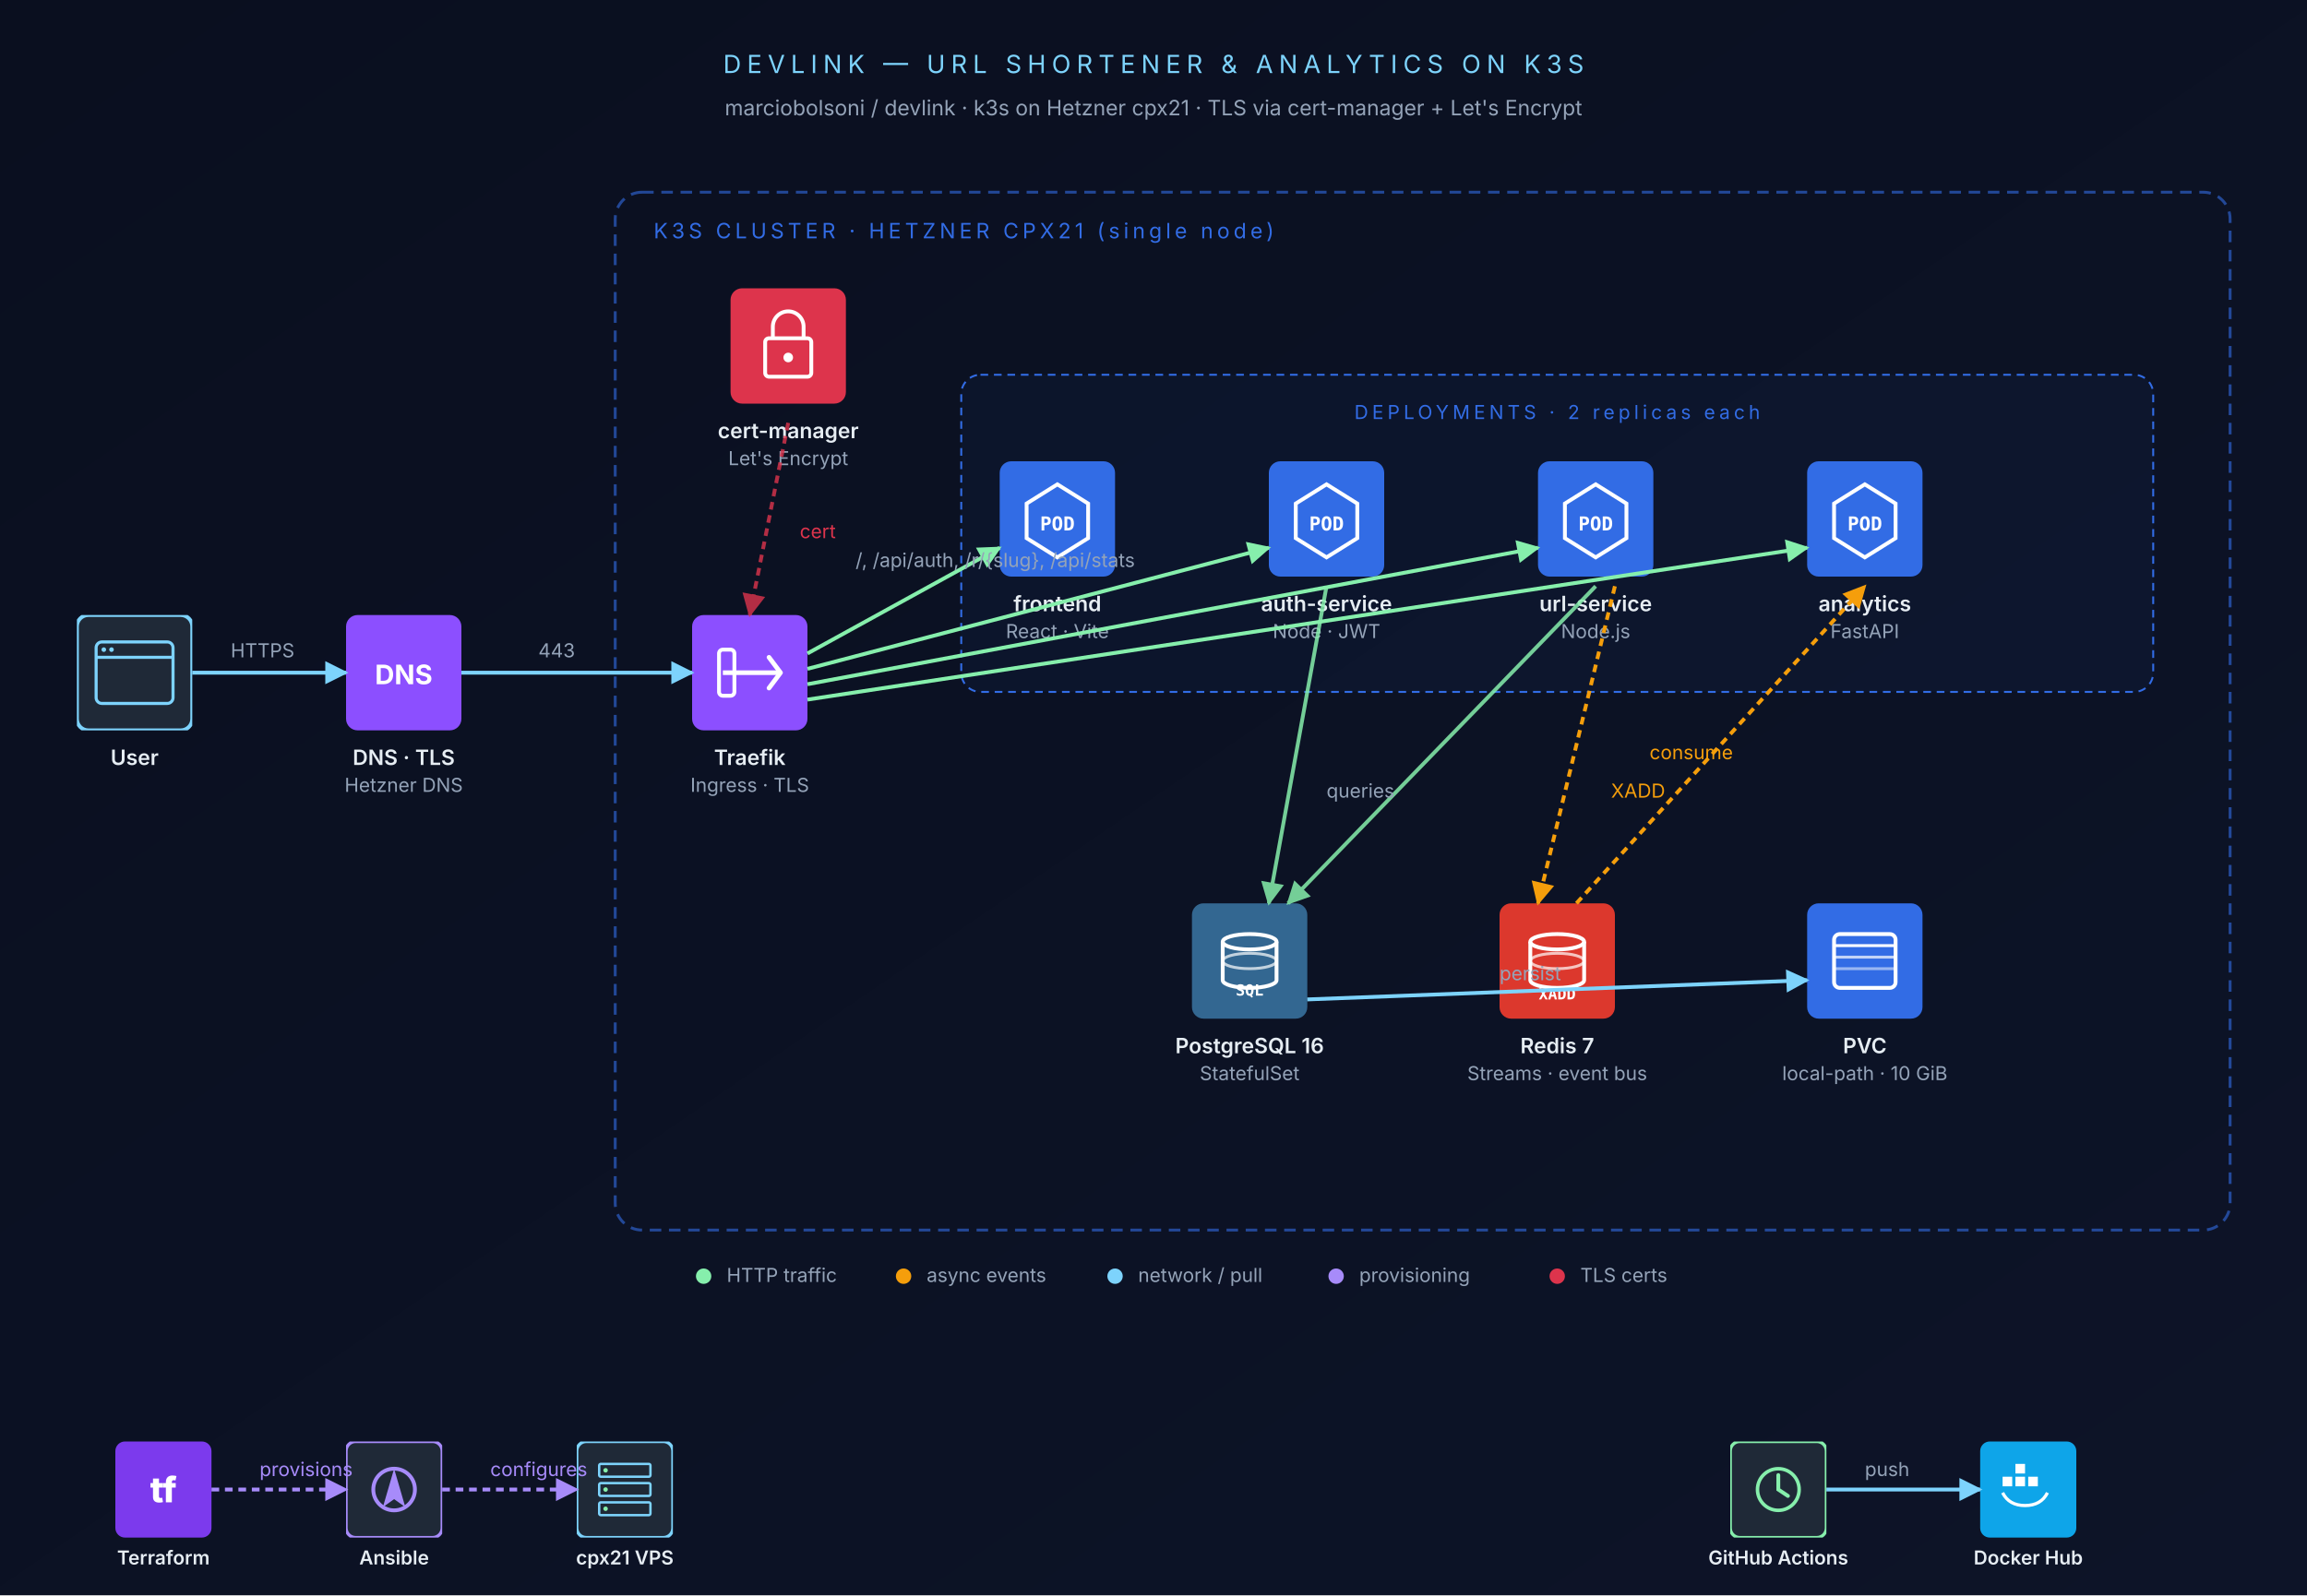
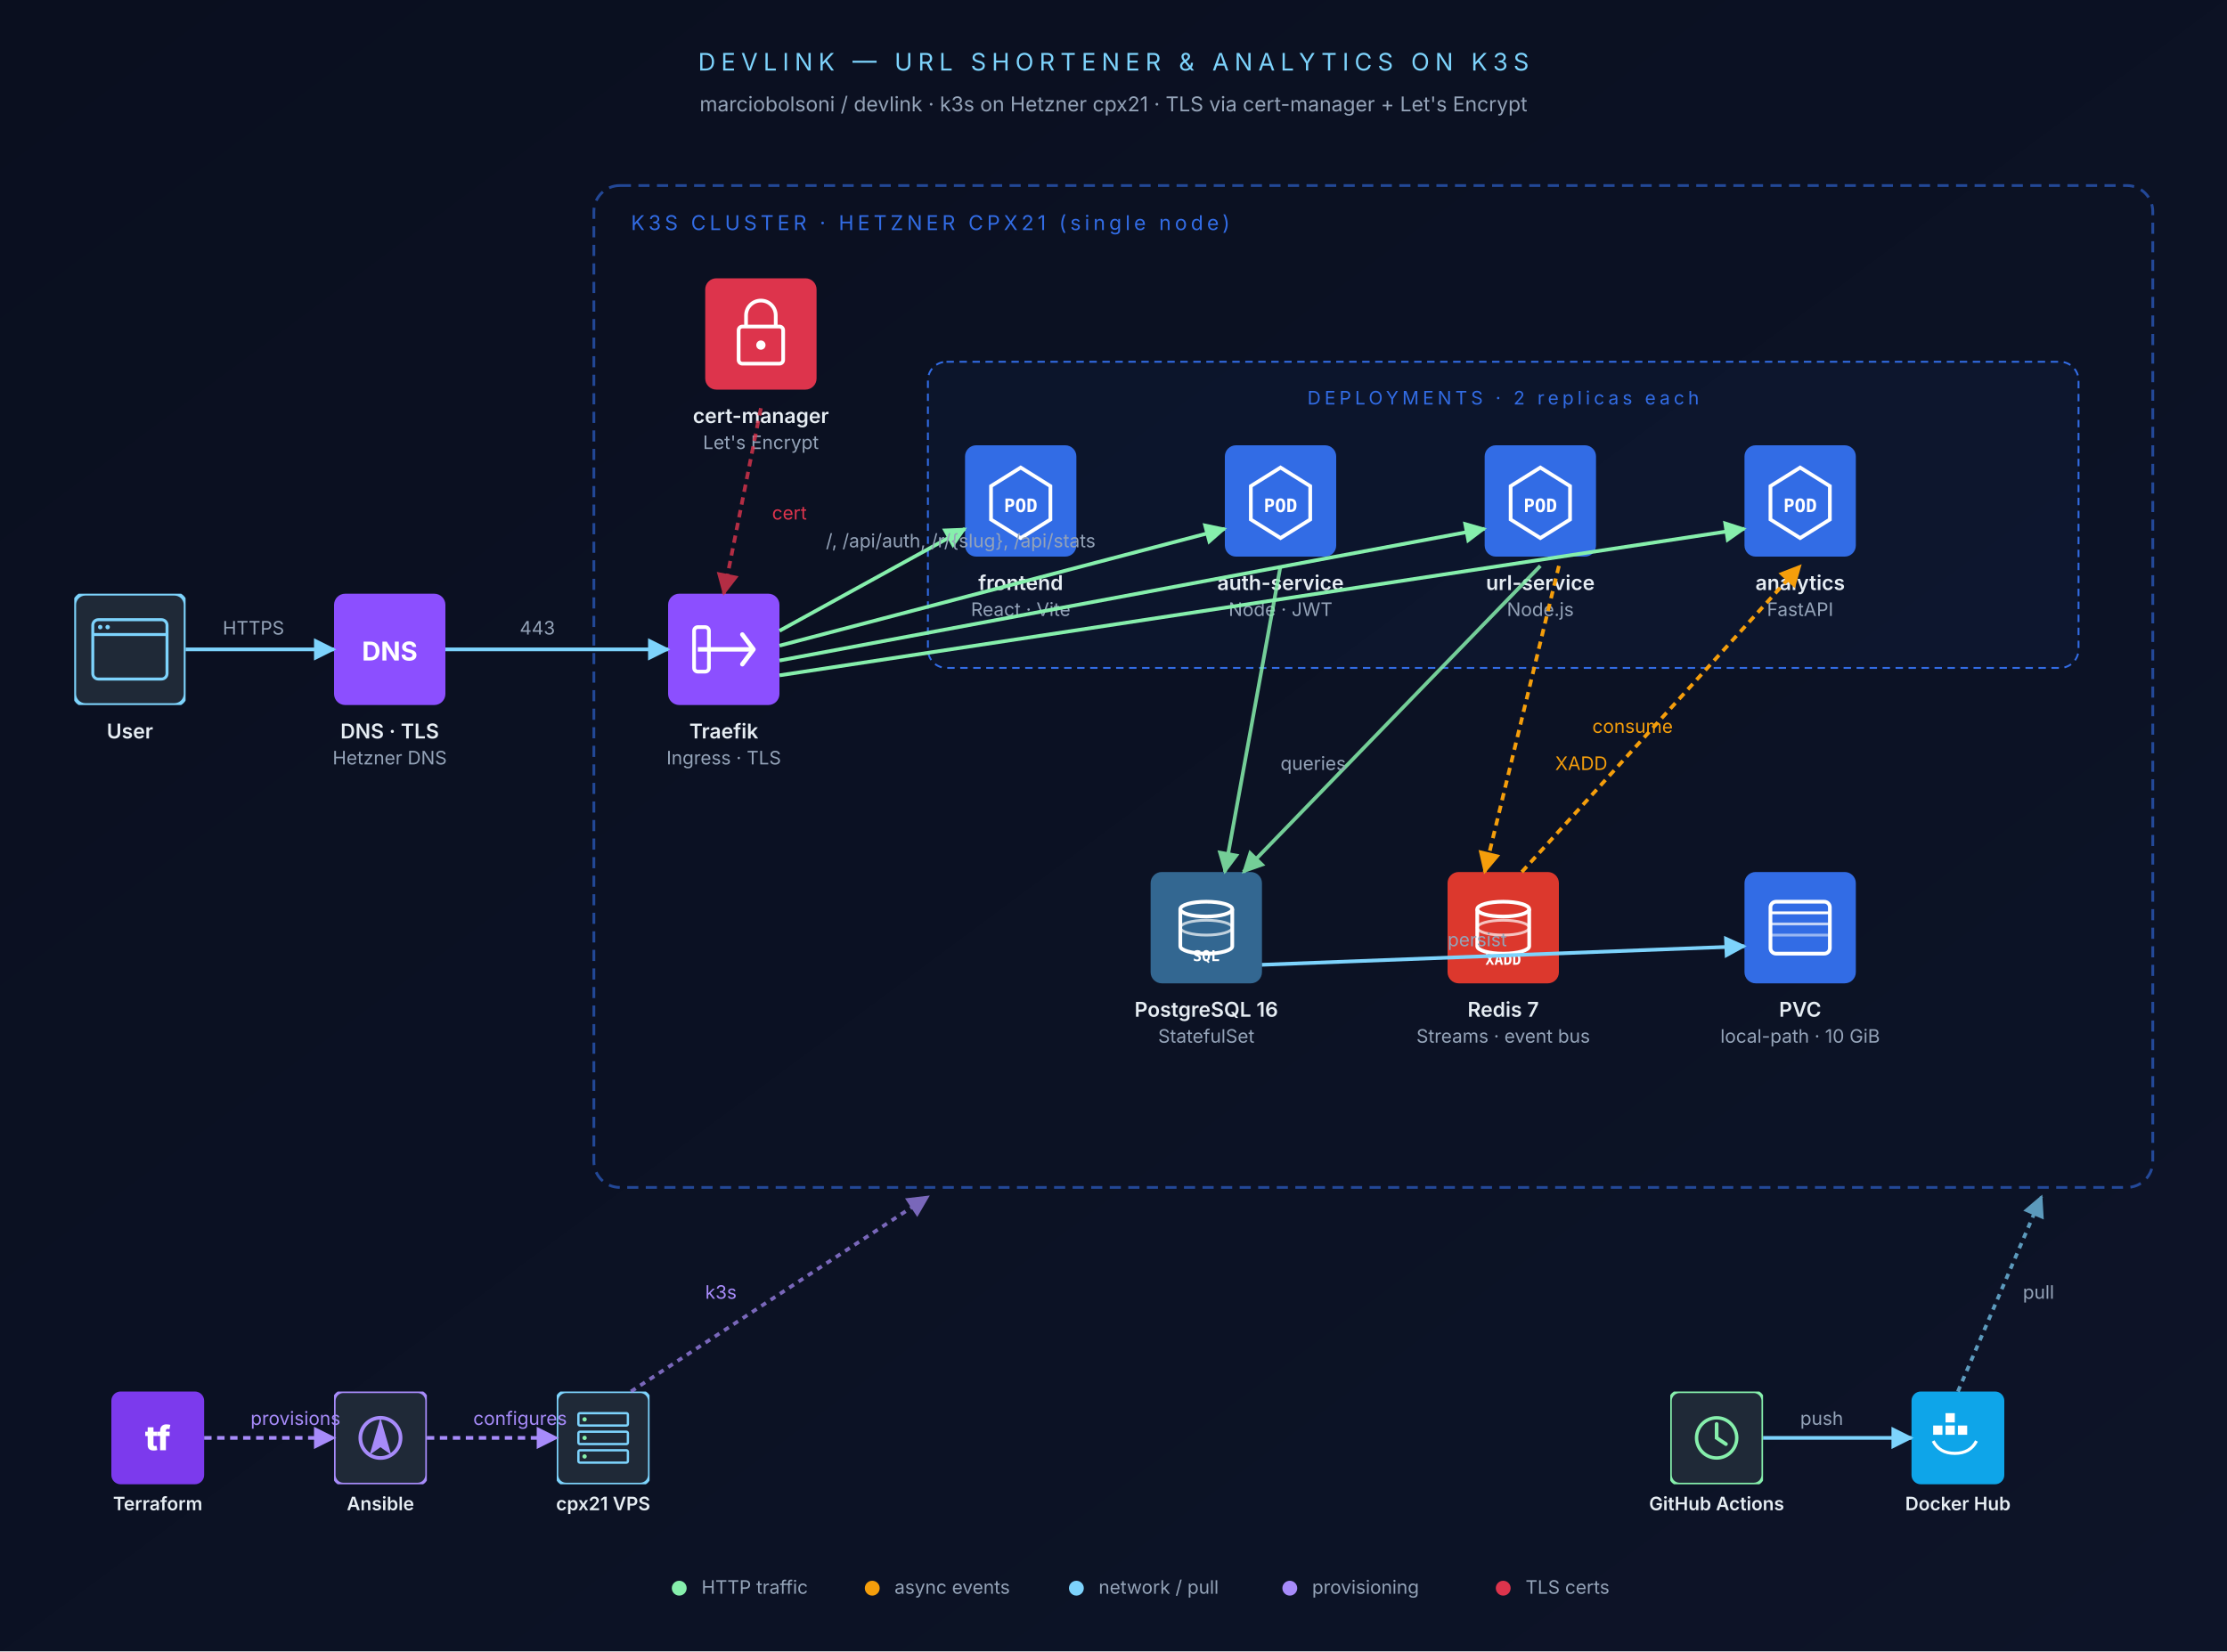
- <svg xmlns="http://www.w3.org/2000/svg" viewBox="0 0 1200 830" role="img" aria-label="DevLink on k3s architecture">
+ <svg xmlns="http://www.w3.org/2000/svg" viewBox="0 0 1200 890" role="img" aria-label="DevLink on k3s architecture">
  <defs>
    <linearGradient id="bg" x1="0" y1="0" x2="1" y2="1">
      <stop offset="0%" stop-color="#0a0f1f" />
      <stop offset="100%" stop-color="#0d1428" />
    </linearGradient>
    <marker id="ar" viewBox="0 0 10 10" refX="9" refY="5" markerWidth="6" markerHeight="6" orient="auto">
      <path d="M0,0 L10,5 L0,10 z" fill="#86efac" />
    </marker>
    <marker id="ar2" viewBox="0 0 10 10" refX="9" refY="5" markerWidth="6" markerHeight="6" orient="auto">
      <path d="M0,0 L10,5 L0,10 z" fill="#7dd3fc" />
    </marker>
    <marker id="arR" viewBox="0 0 10 10" refX="9" refY="5" markerWidth="6" markerHeight="6" orient="auto">
      <path d="M0,0 L10,5 L0,10 z" fill="#dd344c" />
    </marker>
    <marker id="arO" viewBox="0 0 10 10" refX="9" refY="5" markerWidth="6" markerHeight="6" orient="auto">
      <path d="M0,0 L10,5 L0,10 z" fill="#f59e0b" />
    </marker>
    <marker id="arP" viewBox="0 0 10 10" refX="9" refY="5" markerWidth="6" markerHeight="6" orient="auto">
      <path d="M0,0 L10,5 L0,10 z" fill="#a78bfa" />
    </marker>
    <symbol id="ico-pod" viewBox="0 0 60 60">
      <rect width="60" height="60" rx="6" fill="#326CE5" />
      <polygon points="30,12 46,22 46,40 30,50 14,40 14,22" fill="none" stroke="#fff" stroke-width="2" />
      <text x="30" y="36" text-anchor="middle" fill="#fff" font-family="ui-monospace,monospace" font-size="10" font-weight="700">POD</text>
    </symbol>
    <symbol id="ico-ingress" viewBox="0 0 60 60">
      <rect width="60" height="60" rx="6" fill="#8C4FFF" />
      <path d="M16 30 L46 30" stroke="#fff" stroke-width="2.4" fill="none" />
      <path d="M40 22 L46 30 L40 38" stroke="#fff" stroke-width="2.4" fill="none" stroke-linecap="round" stroke-linejoin="round" />
      <rect x="14" y="18" width="8" height="24" rx="2" fill="none" stroke="#fff" stroke-width="2" />
    </symbol>
    <symbol id="ico-postgres" viewBox="0 0 60 60">
      <rect width="60" height="60" rx="6" fill="#336791" />
      <ellipse cx="30" cy="20" rx="14" ry="4" fill="none" stroke="#fff" stroke-width="2" />
      <path d="M16 20 V40 a14 4 0 0 0 28 0 V20" fill="none" stroke="#fff" stroke-width="2" />
      <ellipse cx="30" cy="30" rx="14" ry="4" fill="none" stroke="#fff" stroke-width="1.5" opacity="0.7" />
      <text x="30" y="48" text-anchor="middle" fill="#fff" font-family="ui-monospace,monospace" font-size="8" font-weight="700">SQL</text>
    </symbol>
    <symbol id="ico-redis" viewBox="0 0 60 60">
      <rect width="60" height="60" rx="6" fill="#DC382D" />
      <ellipse cx="30" cy="20" rx="14" ry="4" fill="none" stroke="#fff" stroke-width="2" />
      <path d="M16 20 V40 a14 4 0 0 0 28 0 V20" fill="none" stroke="#fff" stroke-width="2" />
      <ellipse cx="30" cy="30" rx="14" ry="4" fill="none" stroke="#fff" stroke-width="1.5" opacity="0.7" />
      <text x="30" y="50" text-anchor="middle" fill="#fff" font-family="ui-monospace,monospace" font-size="8" font-weight="700">XADD</text>
    </symbol>
    <symbol id="ico-pvc" viewBox="0 0 60 60">
      <rect width="60" height="60" rx="6" fill="#326CE5" />
      <rect x="14" y="16" width="32" height="28" rx="3" fill="none" stroke="#fff" stroke-width="2" />
      <line x1="14" y1="22" x2="46" y2="22" stroke="#fff" stroke-width="1.5" />
      <line x1="14" y1="28" x2="46" y2="28" stroke="#fff" stroke-width="1.5" opacity="0.7" />
      <line x1="14" y1="34" x2="46" y2="34" stroke="#fff" stroke-width="1.5" opacity="0.5" />
    </symbol>
    <symbol id="ico-secret" viewBox="0 0 60 60">
      <rect width="60" height="60" rx="6" fill="#DD344C" />
      <rect x="18" y="26" width="24" height="20" rx="2" fill="none" stroke="#fff" stroke-width="2" />
      <path d="M22 26 V20 a8 8 0 0 1 16 0 V26" fill="none" stroke="#fff" stroke-width="2" />
      <circle cx="30" cy="36" r="2.5" fill="#fff" />
    </symbol>
    <symbol id="ico-browser" viewBox="0 0 60 60">
      <rect width="60" height="60" rx="6" fill="#1f2937" stroke="#7dd3fc" stroke-width="2" />
      <rect x="10" y="14" width="40" height="32" rx="3" fill="none" stroke="#7dd3fc" stroke-width="1.6" />
      <line x1="10" y1="22" x2="50" y2="22" stroke="#7dd3fc" stroke-width="1.6" />
      <circle cx="14" cy="18" r="1.2" fill="#7dd3fc" />
      <circle cx="18" cy="18" r="1.2" fill="#7dd3fc" />
    </symbol>
    <symbol id="ico-dns" viewBox="0 0 60 60">
      <rect width="60" height="60" rx="6" fill="#8C4FFF" />
      <text x="30" y="36" text-anchor="middle" fill="#fff" font-family="Inter,sans-serif" font-size="14" font-weight="700">DNS</text>
    </symbol>
    <symbol id="ico-tf" viewBox="0 0 60 60">
      <rect width="60" height="60" rx="6" fill="#7c3aed" />
      <text x="30" y="38" text-anchor="middle" fill="#fff" font-family="Inter,sans-serif" font-size="22" font-weight="800">tf</text>
    </symbol>
    <symbol id="ico-ans" viewBox="0 0 60 60">
      <rect width="60" height="60" rx="6" fill="#1f2937" stroke="#a78bfa" stroke-width="2" />
      <circle cx="30" cy="30" r="13" fill="none" stroke="#a78bfa" stroke-width="2.4" />
      <path d="M30 17 L37 41 L30 36 L23 41 Z" fill="#a78bfa" />
    </symbol>
    <symbol id="ico-gha" viewBox="0 0 60 60">
      <rect width="60" height="60" rx="6" fill="#1f2937" stroke="#86efac" stroke-width="2" />
      <circle cx="30" cy="30" r="13" fill="none" stroke="#86efac" stroke-width="2.2" />
      <path d="M30 21 v9 l6 4" stroke="#86efac" stroke-width="2.4" fill="none" stroke-linecap="round" />
    </symbol>
    <symbol id="ico-dh" viewBox="0 0 60 60">
      <rect width="60" height="60" rx="6" fill="#0ea5e9" />
      <rect x="14" y="22" width="6" height="6" fill="#fff" />
      <rect x="22" y="22" width="6" height="6" fill="#fff" />
      <rect x="30" y="22" width="6" height="6" fill="#fff" />
      <rect x="22" y="14" width="6" height="6" fill="#fff" />
      <path d="M14 32 q4 8 14 8 t14 -8" fill="none" stroke="#fff" stroke-width="2" />
    </symbol>
    <symbol id="ico-vps" viewBox="0 0 60 60">
      <rect width="60" height="60" rx="6" fill="#1f2937" stroke="#7dd3fc" stroke-width="2" />
      <rect x="14" y="14" width="32" height="8" rx="1" fill="none" stroke="#7dd3fc" stroke-width="1.5" />
      <rect x="14" y="26" width="32" height="8" rx="1" fill="none" stroke="#7dd3fc" stroke-width="1.5" />
      <rect x="14" y="38" width="32" height="8" rx="1" fill="none" stroke="#7dd3fc" stroke-width="1.5" />
      <circle cx="18" cy="18" r="1.4" fill="#86efac" />
      <circle cx="18" cy="30" r="1.4" fill="#86efac" />
      <circle cx="18" cy="42" r="1.4" fill="#86efac" />
    </symbol>
  </defs>
-   <rect width="1200" height="830" fill="url(#bg)" />
+   <rect width="1200" height="890" fill="url(#bg)" />
  <text x="600" y="38" fill="#7dd3fc" font-family="Inter,sans-serif" font-size="13" letter-spacing="3" text-anchor="middle">DEVLINK — URL SHORTENER &amp; ANALYTICS ON K3S</text>
  <text x="600" y="60" fill="#94a3b8" font-family="Inter,sans-serif" font-size="11" text-anchor="middle">marciobolsoni / devlink · k3s on Hetzner cpx21 · TLS via cert-manager + Let's Encrypt</text>
  <g transform="translate(40, 320)">
    <use href="#ico-browser" width="60" height="60" />
    <text x="30" y="78" text-anchor="middle" fill="#e6edf3" font-family="Inter,sans-serif" font-size="11" font-weight="600">User</text>
  </g>
  <g transform="translate(180, 320)">
    <use href="#ico-dns" width="60" height="60" />
    <text x="30" y="78" text-anchor="middle" fill="#e6edf3" font-family="Inter,sans-serif" font-size="11" font-weight="600">DNS · TLS</text>
    <text x="30" y="92" text-anchor="middle" fill="#94a3b8" font-family="Inter,sans-serif" font-size="10">Hetzner DNS</text>
  </g>
  <rect x="320" y="100" width="840" height="540" rx="14" fill="none" stroke="#326CE5" stroke-width="1.5" stroke-dasharray="6 4" opacity="0.6" />
  <text x="340" y="124" fill="#326CE5" font-family="Inter,sans-serif" font-size="11" letter-spacing="2">K3S CLUSTER · HETZNER CPX21 (single node)</text>
  <g transform="translate(380, 150)">
    <use href="#ico-secret" width="60" height="60" />
    <text x="30" y="78" text-anchor="middle" fill="#e6edf3" font-family="Inter,sans-serif" font-size="11" font-weight="600">cert-manager</text>
    <text x="30" y="92" text-anchor="middle" fill="#94a3b8" font-family="Inter,sans-serif" font-size="10">Let's Encrypt</text>
  </g>
  <g transform="translate(360, 320)">
    <use href="#ico-ingress" width="60" height="60" />
    <text x="30" y="78" text-anchor="middle" fill="#e6edf3" font-family="Inter,sans-serif" font-size="11" font-weight="600">Traefik</text>
    <text x="30" y="92" text-anchor="middle" fill="#94a3b8" font-family="Inter,sans-serif" font-size="10">Ingress · TLS</text>
  </g>
  <rect x="500" y="195" width="620" height="165" rx="10" fill="rgba(50,108,229,0.05)" stroke="#326CE5" stroke-width="1" stroke-dasharray="4 3" />
  <text x="810" y="218" text-anchor="middle" fill="#326CE5" font-family="Inter,sans-serif" font-size="10" letter-spacing="2">DEPLOYMENTS · 2 replicas each</text>
  <g transform="translate(520, 240)">
    <use href="#ico-pod" width="60" height="60" />
    <text x="30" y="78" text-anchor="middle" fill="#e6edf3" font-family="Inter,sans-serif" font-size="11" font-weight="600">frontend</text>
    <text x="30" y="92" text-anchor="middle" fill="#94a3b8" font-family="Inter,sans-serif" font-size="10">React · Vite</text>
  </g>
  <g transform="translate(660, 240)">
    <use href="#ico-pod" width="60" height="60" />
    <text x="30" y="78" text-anchor="middle" fill="#e6edf3" font-family="Inter,sans-serif" font-size="11" font-weight="600">auth-service</text>
    <text x="30" y="92" text-anchor="middle" fill="#94a3b8" font-family="Inter,sans-serif" font-size="10">Node · JWT</text>
  </g>
  <g transform="translate(800, 240)">
    <use href="#ico-pod" width="60" height="60" />
    <text x="30" y="78" text-anchor="middle" fill="#e6edf3" font-family="Inter,sans-serif" font-size="11" font-weight="600">url-service</text>
    <text x="30" y="92" text-anchor="middle" fill="#94a3b8" font-family="Inter,sans-serif" font-size="10">Node.js</text>
  </g>
  <g transform="translate(940, 240)">
    <use href="#ico-pod" width="60" height="60" />
    <text x="30" y="78" text-anchor="middle" fill="#e6edf3" font-family="Inter,sans-serif" font-size="11" font-weight="600">analytics</text>
    <text x="30" y="92" text-anchor="middle" fill="#94a3b8" font-family="Inter,sans-serif" font-size="10">FastAPI</text>
  </g>
  <g transform="translate(620, 470)">
    <use href="#ico-postgres" width="60" height="60" />
    <text x="30" y="78" text-anchor="middle" fill="#e6edf3" font-family="Inter,sans-serif" font-size="11" font-weight="600">PostgreSQL 16</text>
    <text x="30" y="92" text-anchor="middle" fill="#94a3b8" font-family="Inter,sans-serif" font-size="10">StatefulSet</text>
  </g>
  <g transform="translate(780, 470)">
    <use href="#ico-redis" width="60" height="60" />
    <text x="30" y="78" text-anchor="middle" fill="#e6edf3" font-family="Inter,sans-serif" font-size="11" font-weight="600">Redis 7</text>
    <text x="30" y="92" text-anchor="middle" fill="#94a3b8" font-family="Inter,sans-serif" font-size="10">Streams · event bus</text>
  </g>
  <g transform="translate(940, 470)">
    <use href="#ico-pvc" width="60" height="60" />
    <text x="30" y="78" text-anchor="middle" fill="#e6edf3" font-family="Inter,sans-serif" font-size="11" font-weight="600">PVC</text>
    <text x="30" y="92" text-anchor="middle" fill="#94a3b8" font-family="Inter,sans-serif" font-size="10">local-path · 10 GiB</text>
  </g>
  <g transform="translate(60, 750)">
    <use href="#ico-tf" width="50" height="50" />
    <text x="25" y="64" text-anchor="middle" fill="#e6edf3" font-family="Inter,sans-serif" font-size="10" font-weight="600">Terraform</text>
  </g>
  <g transform="translate(180, 750)">
    <use href="#ico-ans" width="50" height="50" />
    <text x="25" y="64" text-anchor="middle" fill="#e6edf3" font-family="Inter,sans-serif" font-size="10" font-weight="600">Ansible</text>
  </g>
  <g transform="translate(300, 750)">
    <use href="#ico-vps" width="50" height="50" />
    <text x="25" y="64" text-anchor="middle" fill="#e6edf3" font-family="Inter,sans-serif" font-size="10" font-weight="600">cpx21 VPS</text>
  </g>
  <g transform="translate(900, 750)">
    <use href="#ico-gha" width="50" height="50" />
    <text x="25" y="64" text-anchor="middle" fill="#e6edf3" font-family="Inter,sans-serif" font-size="10" font-weight="600">GitHub Actions</text>
  </g>
  <g transform="translate(1030, 750)">
    <use href="#ico-dh" width="50" height="50" />
    <text x="25" y="64" text-anchor="middle" fill="#e6edf3" font-family="Inter,sans-serif" font-size="10" font-weight="600">Docker Hub</text>
  </g>
  <g fill="none" stroke-width="2">
    <path d="M100 350 L180 350" stroke="#7dd3fc" marker-end="url(#ar2)" />
    <path d="M240 350 L360 350" stroke="#7dd3fc" marker-end="url(#ar2)" />
    <path d="M420 340 L520 285" stroke="#86efac" marker-end="url(#ar)" />
    <path d="M420 348 L660 285" stroke="#86efac" marker-end="url(#ar)" />
    <path d="M420 356 L800 285" stroke="#86efac" marker-end="url(#ar)" />
    <path d="M420 364 L940 285" stroke="#86efac" marker-end="url(#ar)" />
    <path d="M690 305 L660 470" stroke="#86efac" marker-end="url(#ar)" opacity="0.85" />
    <path d="M830 305 L670 470" stroke="#86efac" marker-end="url(#ar)" opacity="0.85" />
    <path d="M840 305 L800 470" stroke="#f59e0b" marker-end="url(#arO)" stroke-dasharray="4 3" />
    <path d="M820 470 L970 305" stroke="#f59e0b" marker-end="url(#arO)" stroke-dasharray="4 3" />
    <path d="M680 520 L940 510" stroke="#7dd3fc" marker-end="url(#ar2)" />
    <path d="M410 220 L390 320" stroke="#dd344c" marker-end="url(#arR)" stroke-dasharray="4 3" opacity="0.8" />
    <path d="M110 775 L180 775" stroke="#a78bfa" marker-end="url(#arP)" stroke-dasharray="4 3" />
    <path d="M230 775 L300 775" stroke="#a78bfa" marker-end="url(#arP)" stroke-dasharray="4 3" />
+     <path d="M340 750 L500 645" stroke="#a78bfa" marker-end="url(#arP)" stroke-dasharray="3 3" opacity="0.7" />
    <path d="M950 775 L1030 775" stroke="#7dd3fc" marker-end="url(#ar2)" />
+     <path d="M1055 750 L1100 645" stroke="#7dd3fc" marker-end="url(#ar2)" stroke-dasharray="3 3" opacity="0.7" />
  </g>
  <g font-family="Inter,sans-serif" font-size="10" fill="#94a3b8">
    <text x="120" y="342">HTTPS</text>
    <text x="280" y="342">443</text>
    <text x="445" y="295">/, /api/auth, /r/{slug}, /api/stats</text>
    <text x="690" y="415">queries</text>
    <text x="838" y="415" fill="#f59e0b">XADD</text>
    <text x="858" y="395" fill="#f59e0b">consume</text>
    <text x="780" y="510">persist</text>
    <text x="416" y="280" fill="#dd344c">cert</text>
    <text x="135" y="768" fill="#a78bfa">provisions</text>
    <text x="255" y="768" fill="#a78bfa">configures</text>
+     <text x="380" y="700" fill="#a78bfa">k3s</text>
    <text x="970" y="768">push</text>
-   </g>
-   <g transform="translate(360, 658)" font-family="Inter,sans-serif" font-size="10" fill="#94a3b8">
+     <text x="1090" y="700">pull</text>
+   </g>
+   <g transform="translate(360, 850)" font-family="Inter,sans-serif" font-size="10" fill="#94a3b8">
    <circle cx="6" cy="6" r="4" fill="#86efac" />
    <text x="18" y="9">HTTP traffic</text>
    <circle cx="110" cy="6" r="4" fill="#f59e0b" />
    <text x="122" y="9">async events</text>
    <circle cx="220" cy="6" r="4" fill="#7dd3fc" />
    <text x="232" y="9">network / pull</text>
    <circle cx="335" cy="6" r="4" fill="#a78bfa" />
    <text x="347" y="9">provisioning</text>
    <circle cx="450" cy="6" r="4" fill="#dd344c" />
    <text x="462" y="9">TLS certs</text>
  </g>
</svg>
